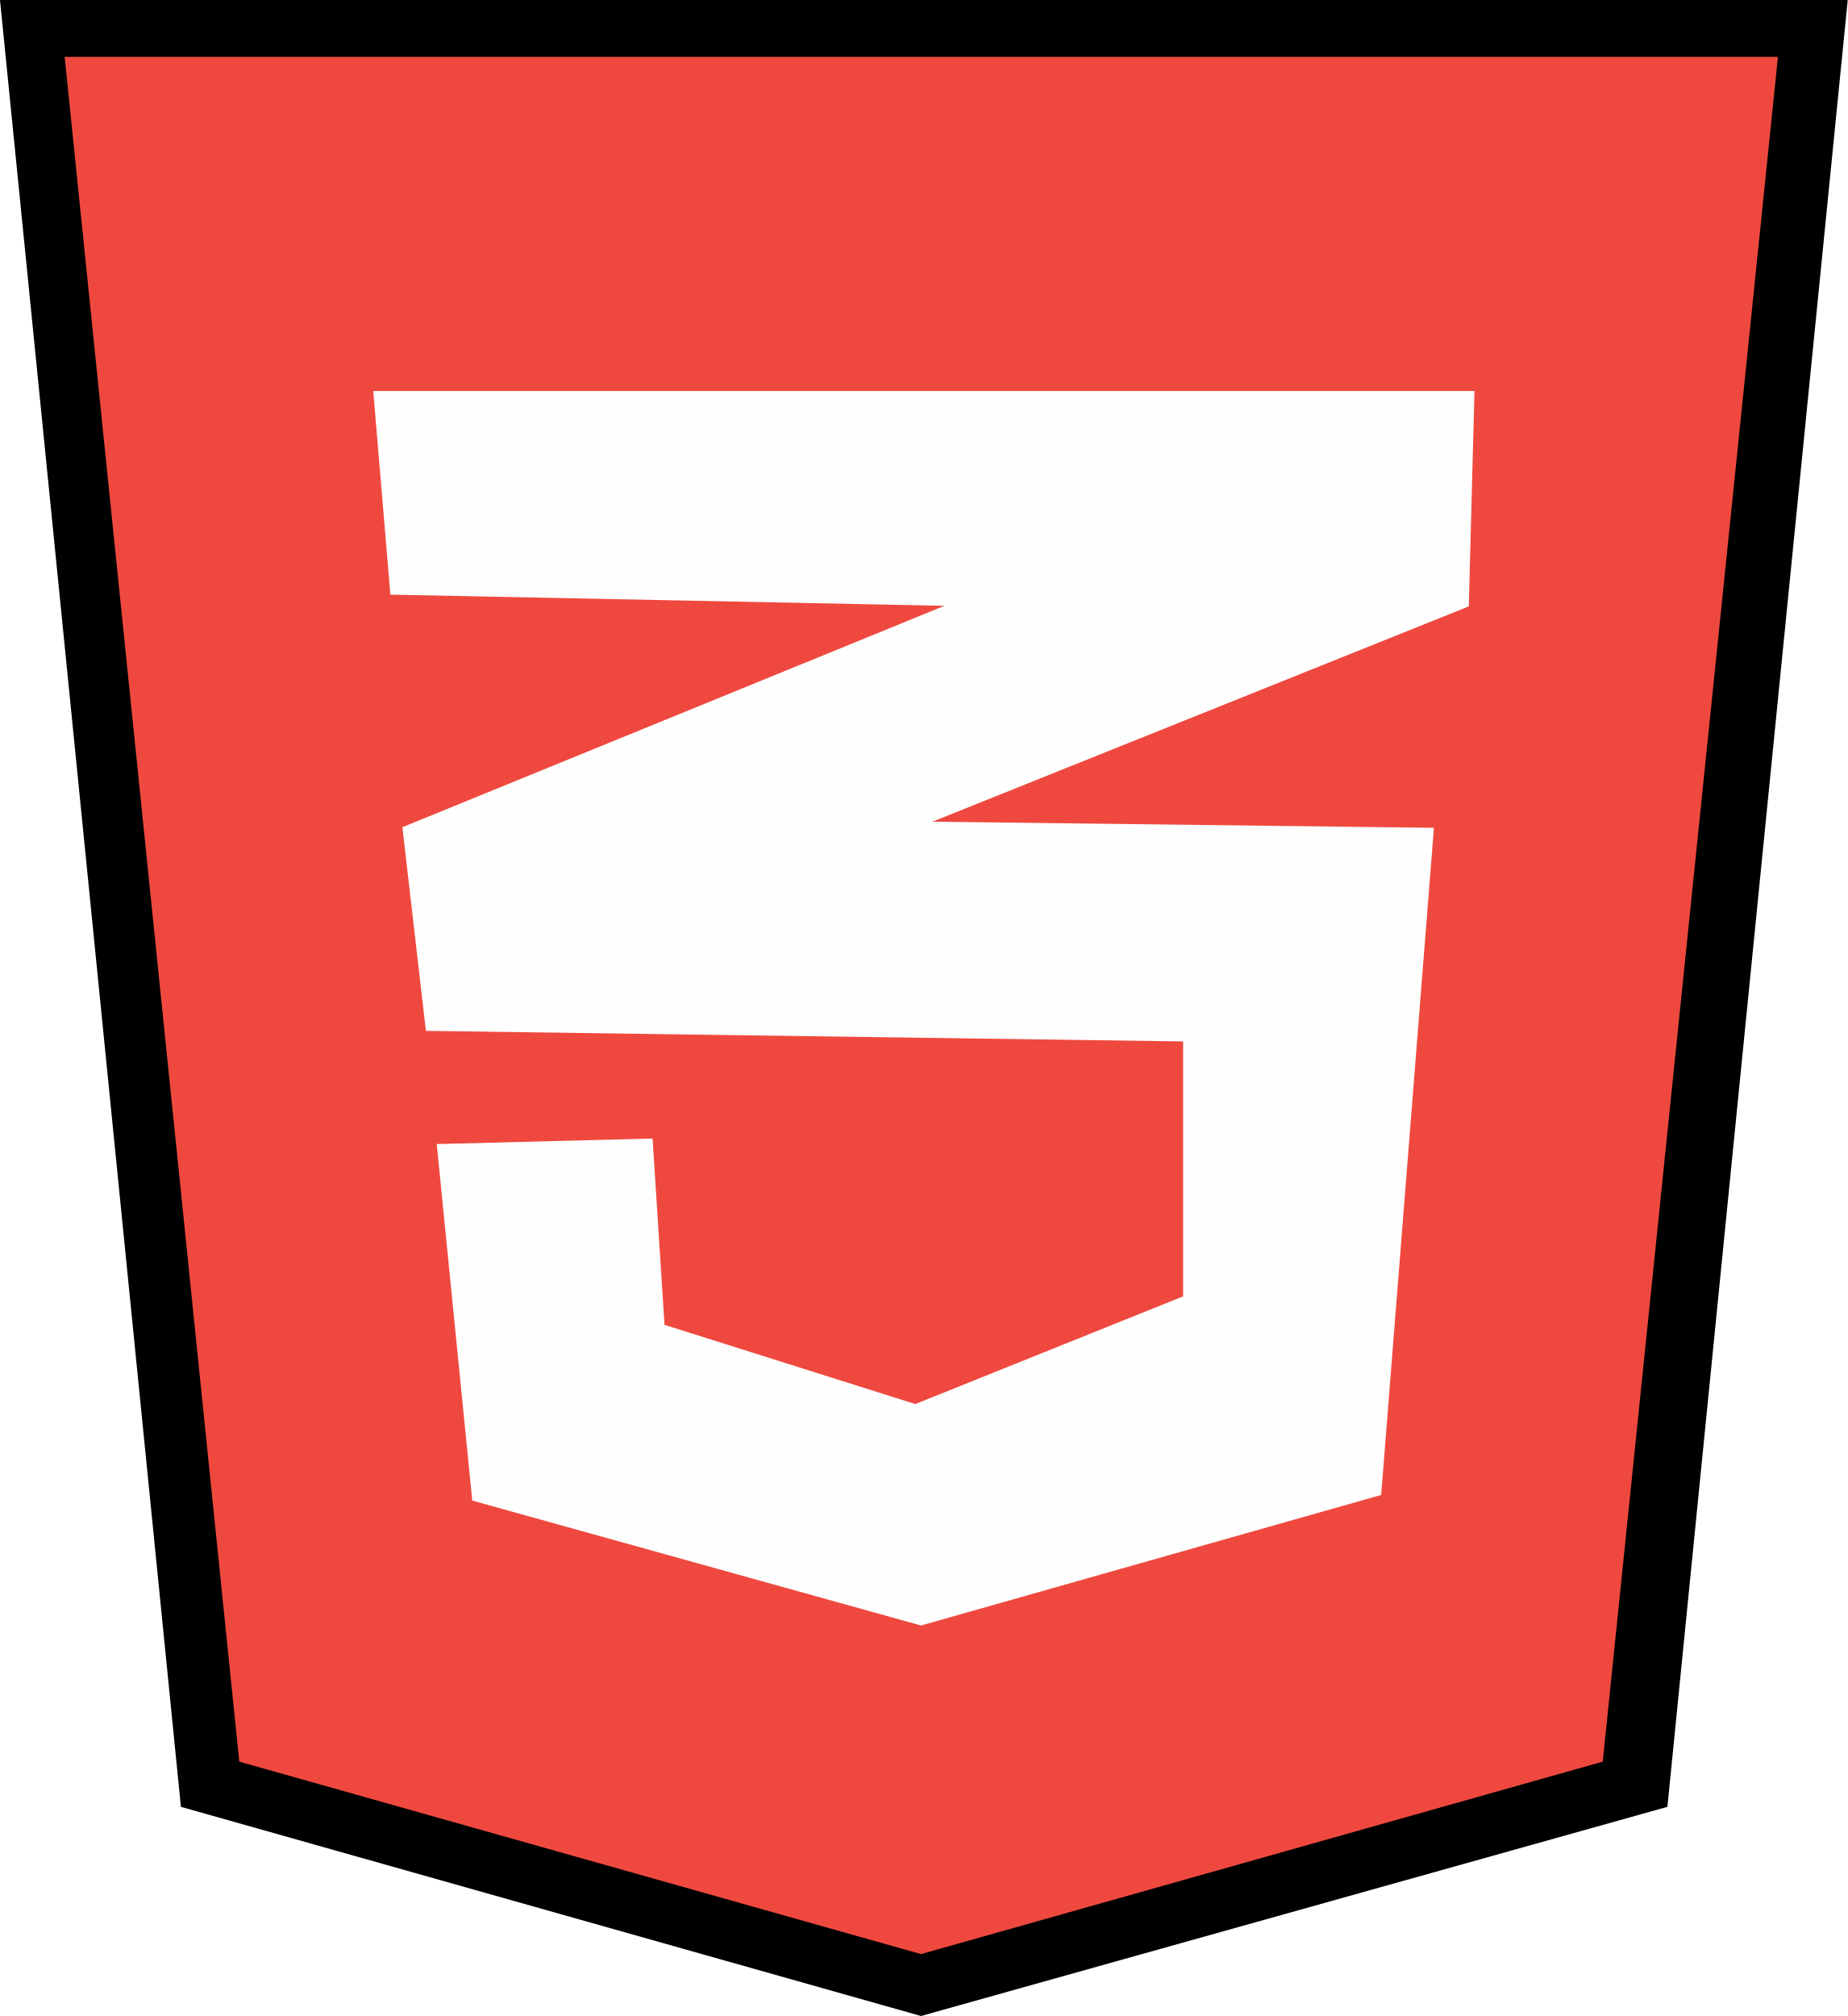
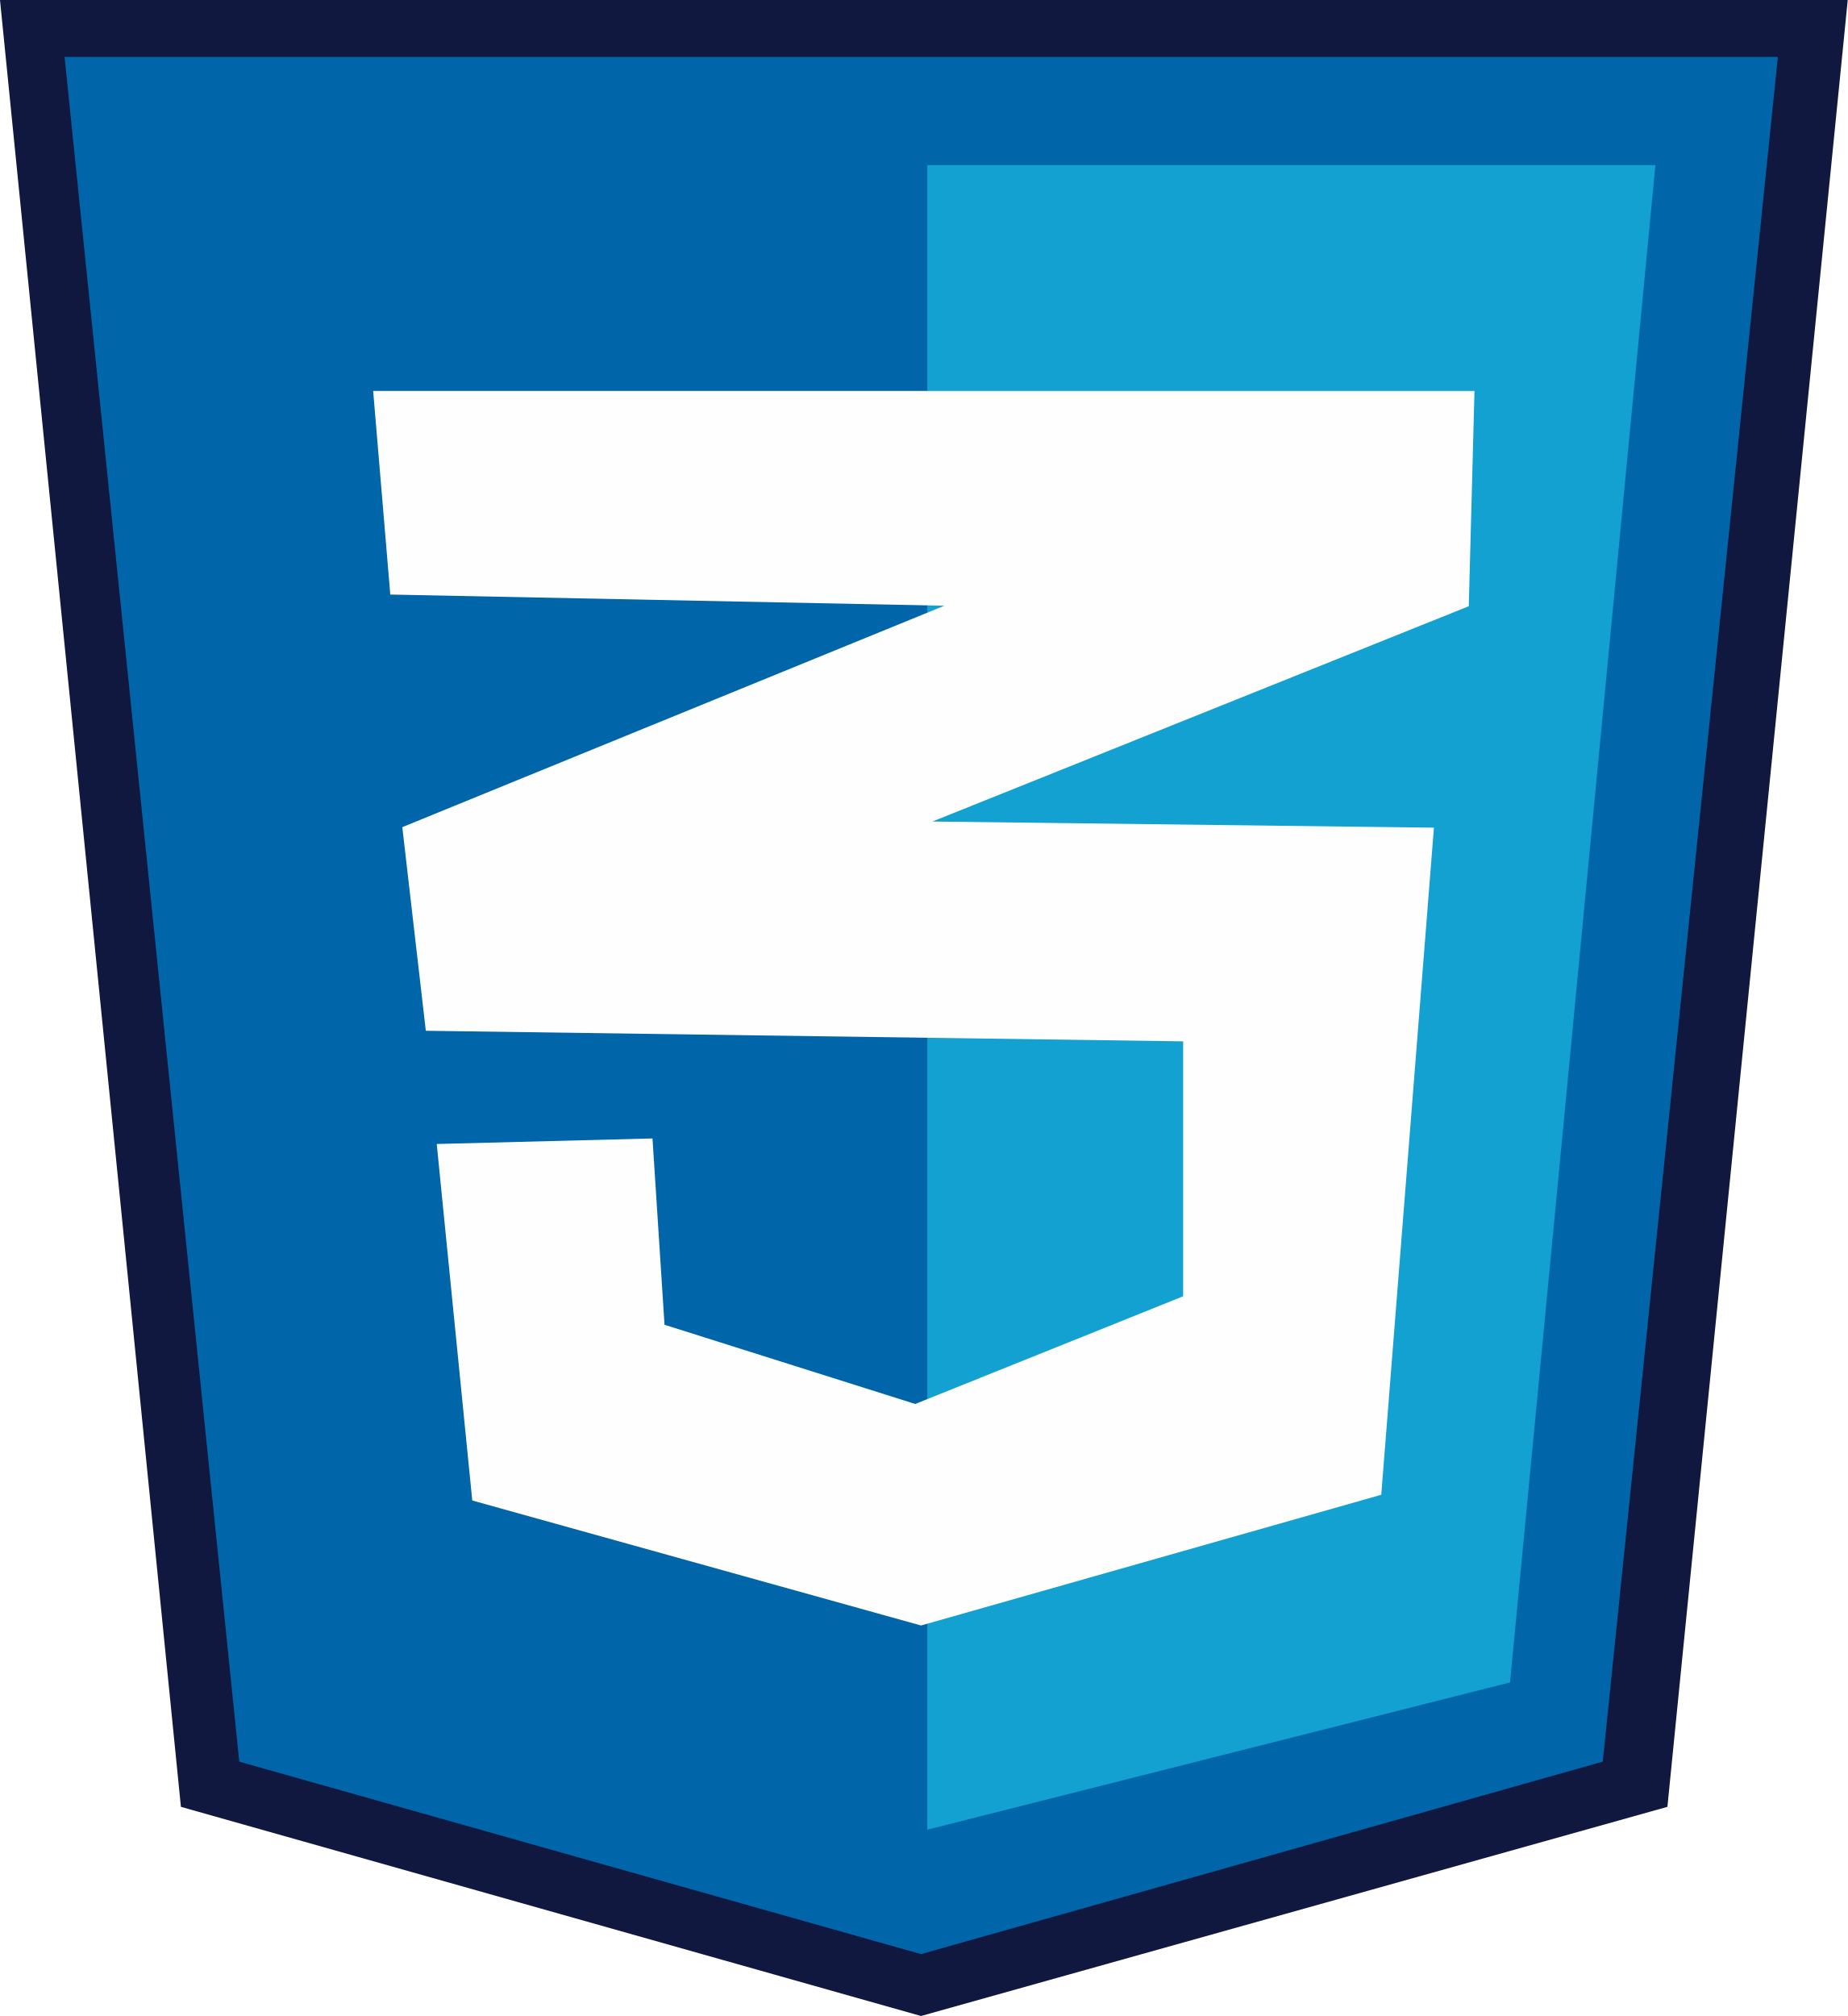
- <svg xmlns="http://www.w3.org/2000/svg" width="22" height="24" viewBox="0 0 22 24" fill="none">
-   <path fill-rule="evenodd" clip-rule="evenodd" d="M10.966 0.332H0.347L2.501 21.231L10.966 23.655L19.431 21.231L21.584 0.332" fill="#EF493F" />
-   <path fill-rule="evenodd" clip-rule="evenodd" d="M2.849 20.972L10.966 23.263L19.083 20.972L21.169 0.677H0.77L2.849 20.972ZM10.966 24L2.154 21.51L0 0H22L19.853 21.51L10.966 24Z" fill="black" />
-   <path fill-rule="evenodd" clip-rule="evenodd" d="M10.966 19.351L5.623 17.864L5.2 13.62L7.77 13.554L7.912 15.772L10.898 16.715L14.087 15.433V12.398L5.071 12.272L4.791 9.848L11.245 7.212L4.648 7.079L4.444 4.655H17.556L17.488 7.219L11.102 9.782L17.073 9.855L16.445 17.797" fill="#FEFEFE" />
+ <svg xmlns="http://www.w3.org/2000/svg" fill="none" height="24" viewBox="0 0 22 24" width="22">
+   <g clip-rule="evenodd" fill-rule="evenodd">
+     <path d="m10.966.332h-10.618l2.154 20.899 8.465 2.424 8.465-2.424 2.154-20.899" fill="#0066a9" />
+     <path d="m2.849 20.972 8.117 2.291 8.117-2.291 2.085-20.294h-20.399zm8.117 3.028-8.812-2.49-2.154-21.51h22l-2.147 21.51z" fill="#111840" />
+     <path d="m17.979 20.029 1.731-18.063h-8.669v19.816" fill="#13a1d1" />
+     <path d="m10.966 19.351-5.343-1.488-.423-4.244 2.569-.066.143 2.218 2.985.943 3.19-1.282v-3.035l-9.017-.126-.28-2.424 6.454-2.636-6.597-.133-.204-2.424h13.113l-.068 2.563-6.386 2.563 5.971.073-.627 7.942" fill="#fefefe" />
+   </g>
</svg>
